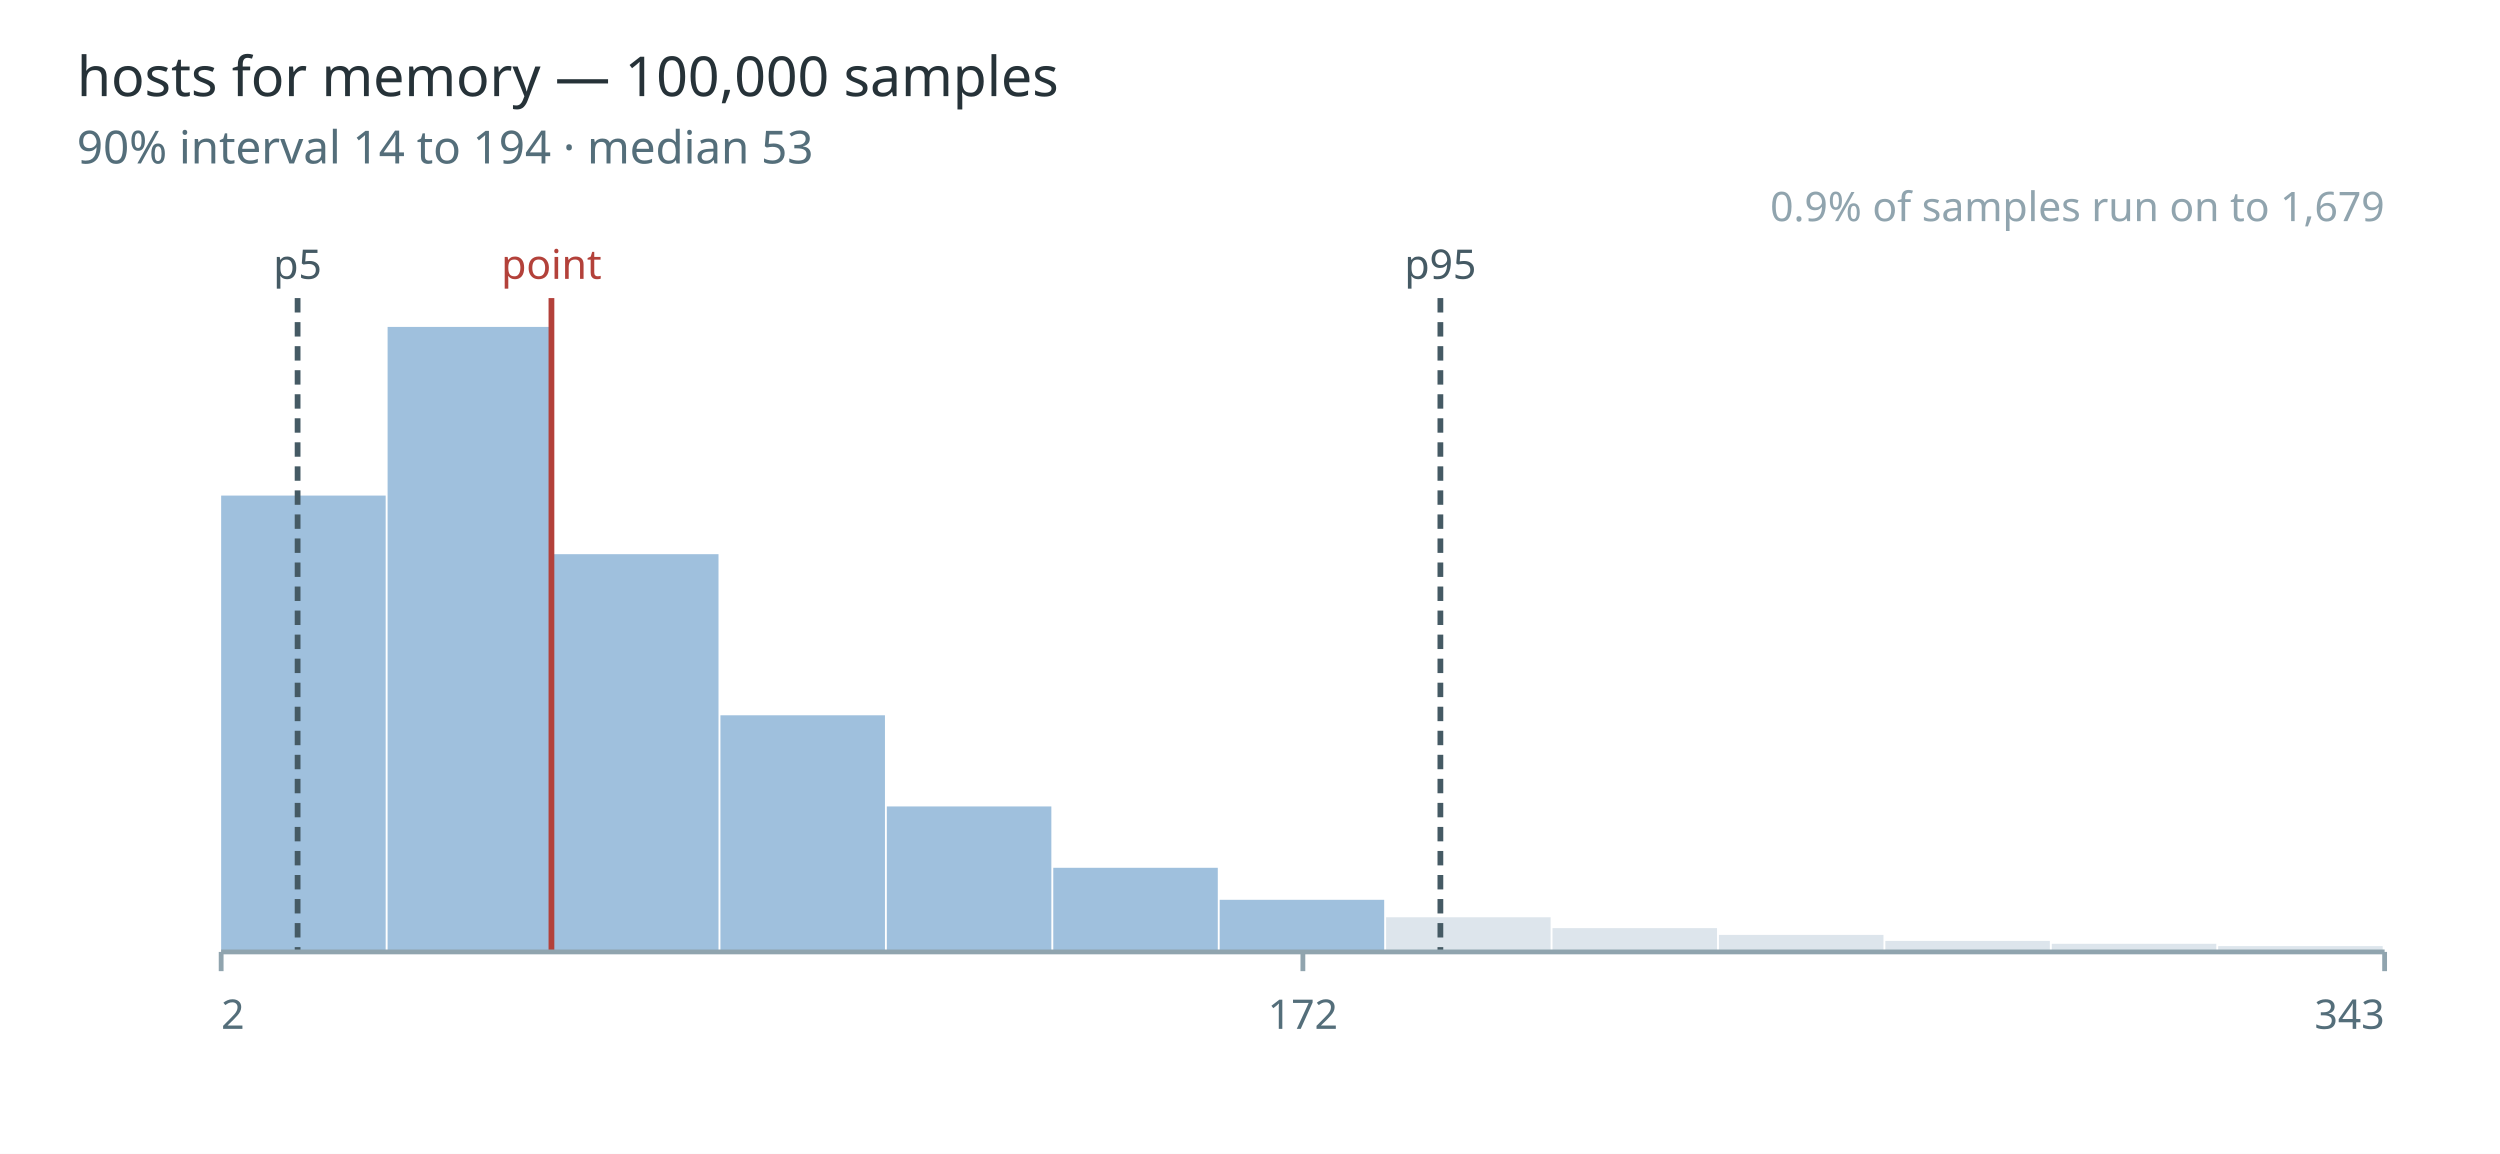
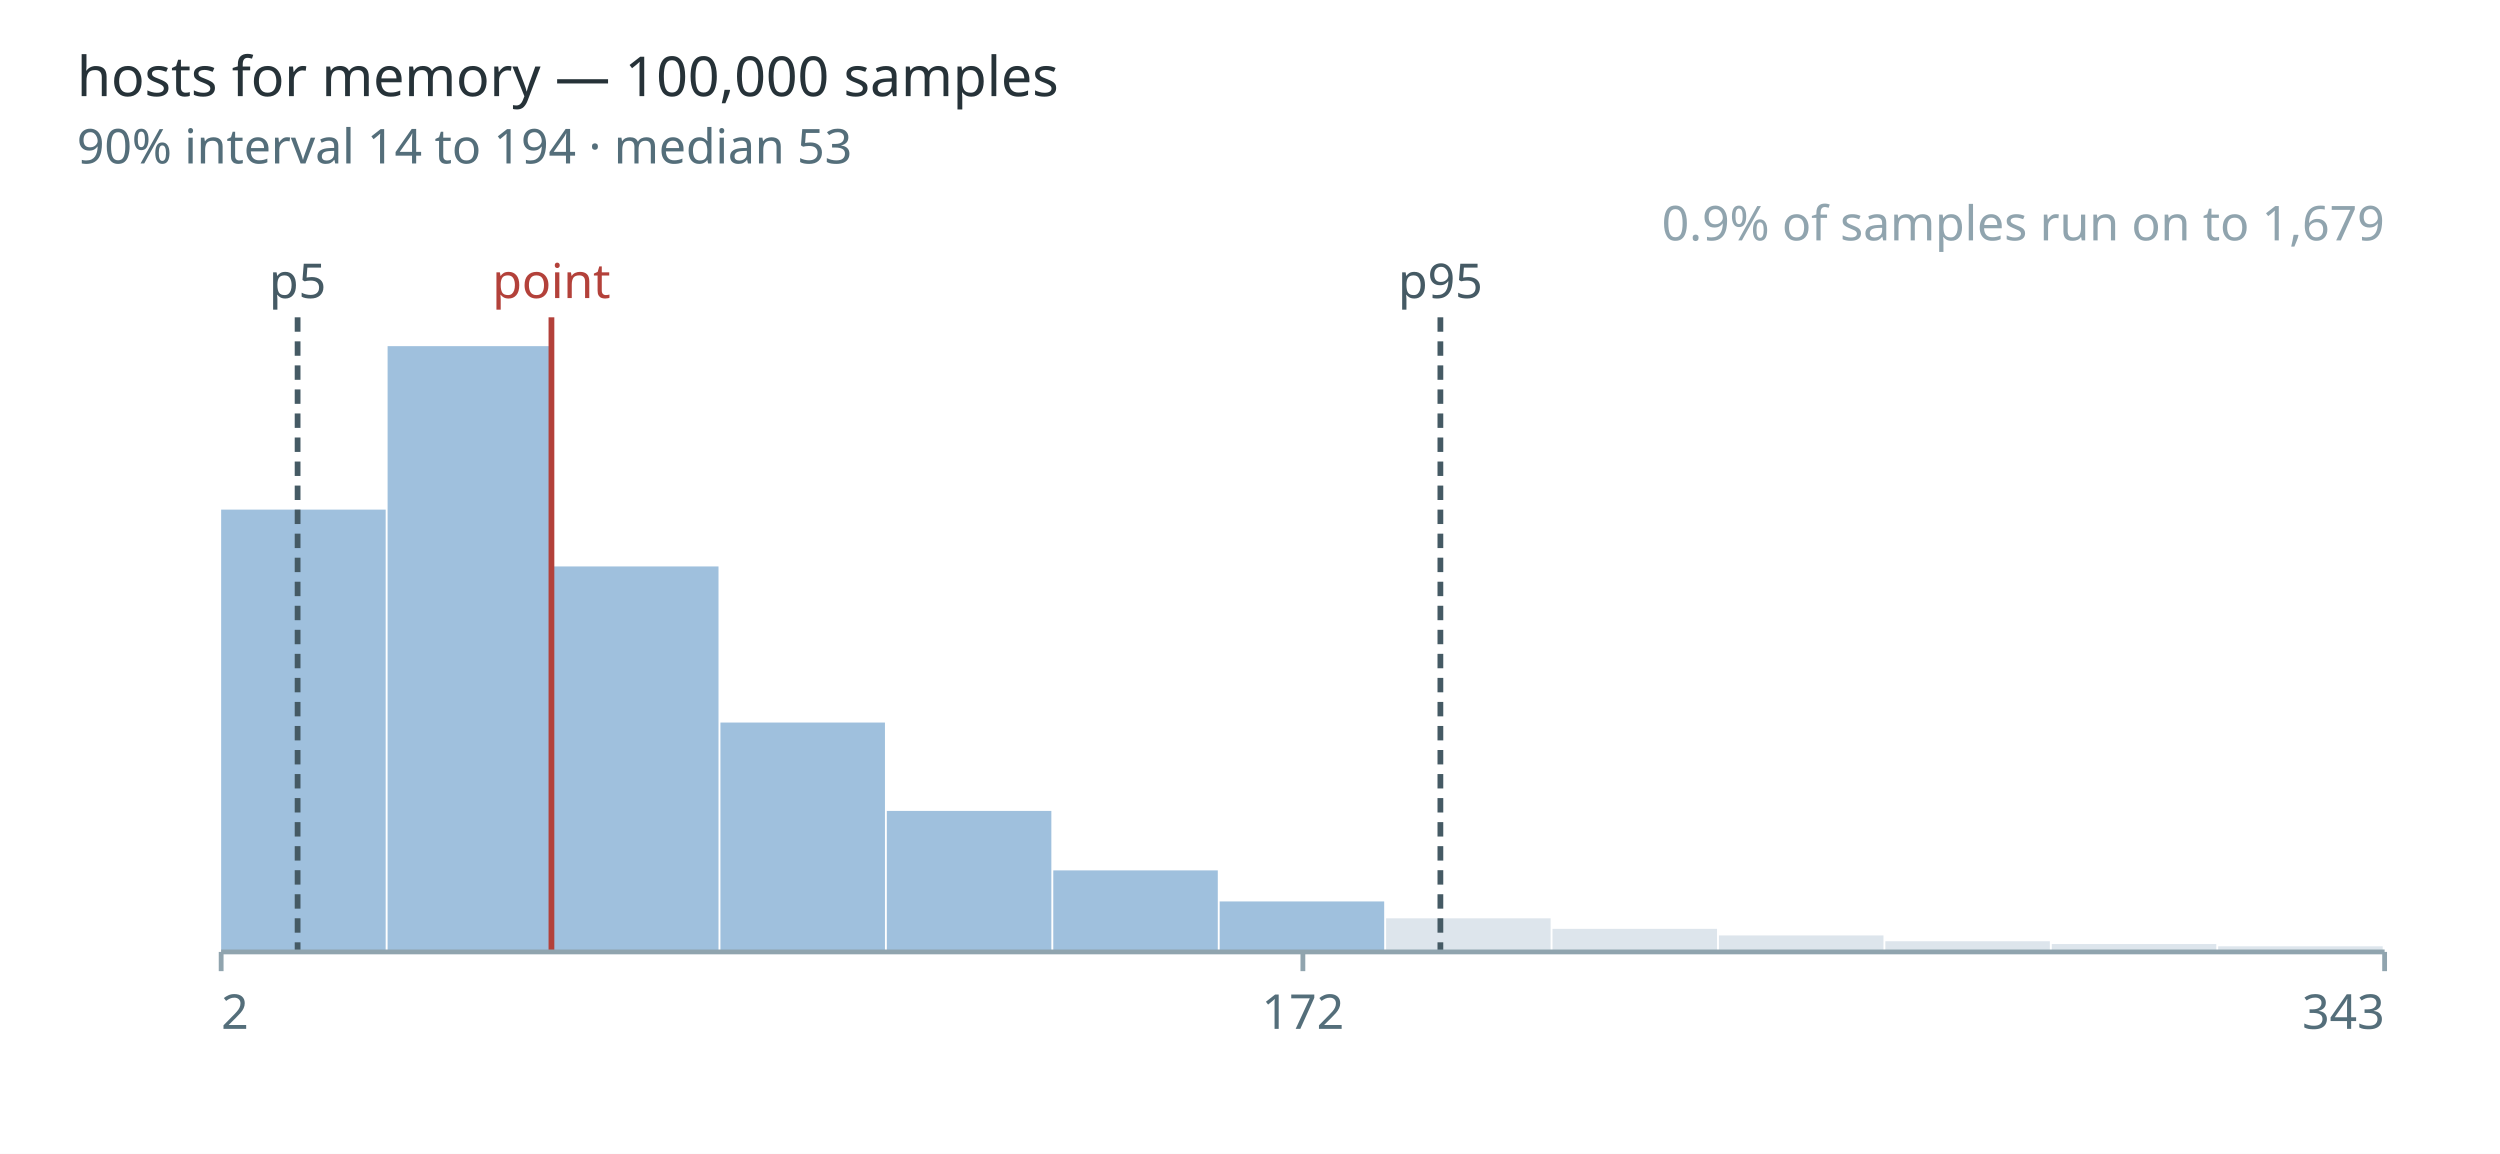
<svg xmlns="http://www.w3.org/2000/svg" viewBox="0 0 520 240" width="520" height="240" role="img" font-family="system-ui, sans-serif">
  <rect width="520" height="240" fill="#ffffff" />
  <text x="16" y="20" font-size="11.5" fill="#263238">hosts for memory — 100,000 samples</text>
-   <text x="16" y="34" font-size="9.5" fill="#546e7a">90% interval 14 to 194 · median 53</text>
-   <rect x="46.00" y="103.08" width="34.22" height="94.92" fill="#9fc0dd" />
-   <rect x="80.62" y="68.00" width="34.22" height="130.00" fill="#9fc0dd" />
-   <rect x="115.23" y="115.27" width="34.22" height="82.73" fill="#9fc0dd" />
-   <rect x="149.85" y="148.78" width="34.22" height="49.22" fill="#9fc0dd" />
-   <rect x="184.46" y="167.74" width="34.22" height="30.26" fill="#9fc0dd" />
-   <rect x="219.08" y="180.50" width="34.22" height="17.50" fill="#9fc0dd" />
-   <rect x="253.69" y="187.16" width="34.22" height="10.84" fill="#9fc0dd" />
-   <rect x="288.31" y="190.79" width="34.22" height="7.21" fill="#dde5ec" />
-   <rect x="322.92" y="193.05" width="34.22" height="4.95" fill="#dde5ec" />
-   <rect x="357.54" y="194.46" width="34.22" height="3.54" fill="#dde5ec" />
-   <rect x="392.15" y="195.71" width="34.22" height="2.29" fill="#dde5ec" />
-   <rect x="426.77" y="196.31" width="34.22" height="1.69" fill="#dde5ec" />
-   <rect x="461.38" y="196.79" width="34.22" height="1.21" fill="#dde5ec" />
-   <line x1="61.9" y1="62" x2="61.9" y2="198" stroke="#455a64" stroke-width="1.2" stroke-dasharray="3 2" />
-   <text x="61.9" y="58" font-size="8.5" text-anchor="middle" fill="#455a64">p5</text>
-   <line x1="114.7" y1="62" x2="114.7" y2="198" stroke="#b3413a" stroke-width="1.2" />
-   <text x="114.7" y="58" font-size="8.5" text-anchor="middle" fill="#b3413a">point</text>
-   <line x1="299.6" y1="62" x2="299.6" y2="198" stroke="#455a64" stroke-width="1.2" stroke-dasharray="3 2" />
-   <text x="299.6" y="58" font-size="8.5" text-anchor="middle" fill="#455a64">p95</text>
+   <text x="16" y="34" font-size="10" fill="#546e7a">90% interval 14 to 194 · median 53</text>
+   <rect x="46.00" y="106.00" width="34.22" height="92.00" fill="#9fc0dd" />
+   <rect x="80.62" y="72.00" width="34.22" height="126.00" fill="#9fc0dd" />
+   <rect x="115.23" y="117.82" width="34.22" height="80.18" fill="#9fc0dd" />
+   <rect x="149.85" y="150.29" width="34.22" height="47.71" fill="#9fc0dd" />
+   <rect x="184.46" y="168.67" width="34.22" height="29.33" fill="#9fc0dd" />
+   <rect x="219.08" y="181.04" width="34.22" height="16.96" fill="#9fc0dd" />
+   <rect x="253.69" y="187.50" width="34.22" height="10.50" fill="#9fc0dd" />
+   <rect x="288.31" y="191.01" width="34.22" height="6.99" fill="#dde5ec" />
+   <rect x="322.92" y="193.20" width="34.22" height="4.80" fill="#dde5ec" />
+   <rect x="357.54" y="194.57" width="34.22" height="3.43" fill="#dde5ec" />
+   <rect x="392.15" y="195.78" width="34.22" height="2.22" fill="#dde5ec" />
+   <rect x="426.77" y="196.36" width="34.22" height="1.64" fill="#dde5ec" />
+   <rect x="461.38" y="196.83" width="34.22" height="1.17" fill="#dde5ec" />
+   <line x1="61.9" y1="66" x2="61.9" y2="198" stroke="#455a64" stroke-width="1.2" stroke-dasharray="3 2" />
+   <text x="61.9" y="62" font-size="10" text-anchor="middle" fill="#455a64">p5</text>
+   <line x1="114.7" y1="66" x2="114.7" y2="198" stroke="#b3413a" stroke-width="1.2" />
+   <text x="114.7" y="62" font-size="10" text-anchor="middle" fill="#b3413a">point</text>
+   <line x1="299.6" y1="66" x2="299.6" y2="198" stroke="#455a64" stroke-width="1.2" stroke-dasharray="3 2" />
+   <text x="299.6" y="62" font-size="10" text-anchor="middle" fill="#455a64">p95</text>
  <line x1="46.0" y1="198.0" x2="496.0" y2="198.0" stroke="#90a4ae" stroke-width="1" />
  <line x1="46.0" y1="198.0" x2="46.0" y2="202.0" stroke="#90a4ae" />
-   <text x="46.0" y="214.0" font-size="8.5" text-anchor="start" fill="#546e7a">2</text>
+   <text x="46.0" y="214.0" font-size="10" text-anchor="start" fill="#546e7a">2</text>
  <line x1="271.0" y1="198.0" x2="271.0" y2="202.0" stroke="#90a4ae" />
-   <text x="271.0" y="214.0" font-size="8.5" text-anchor="middle" fill="#546e7a">172</text>
+   <text x="271.0" y="214.0" font-size="10" text-anchor="middle" fill="#546e7a">172</text>
  <line x1="496.0" y1="198.0" x2="496.0" y2="202.0" stroke="#90a4ae" />
-   <text x="496.0" y="214.0" font-size="8.5" text-anchor="end" fill="#546e7a">343</text>
-   <text x="496" y="46" font-size="8.5" text-anchor="end" fill="#90a4ae">0.9% of samples run on to 1,679</text>
+   <text x="496.0" y="214.0" font-size="10" text-anchor="end" fill="#546e7a">343</text>
+   <text x="496" y="50" font-size="10" text-anchor="end" fill="#90a4ae">0.9% of samples run on to 1,679</text>
</svg>
